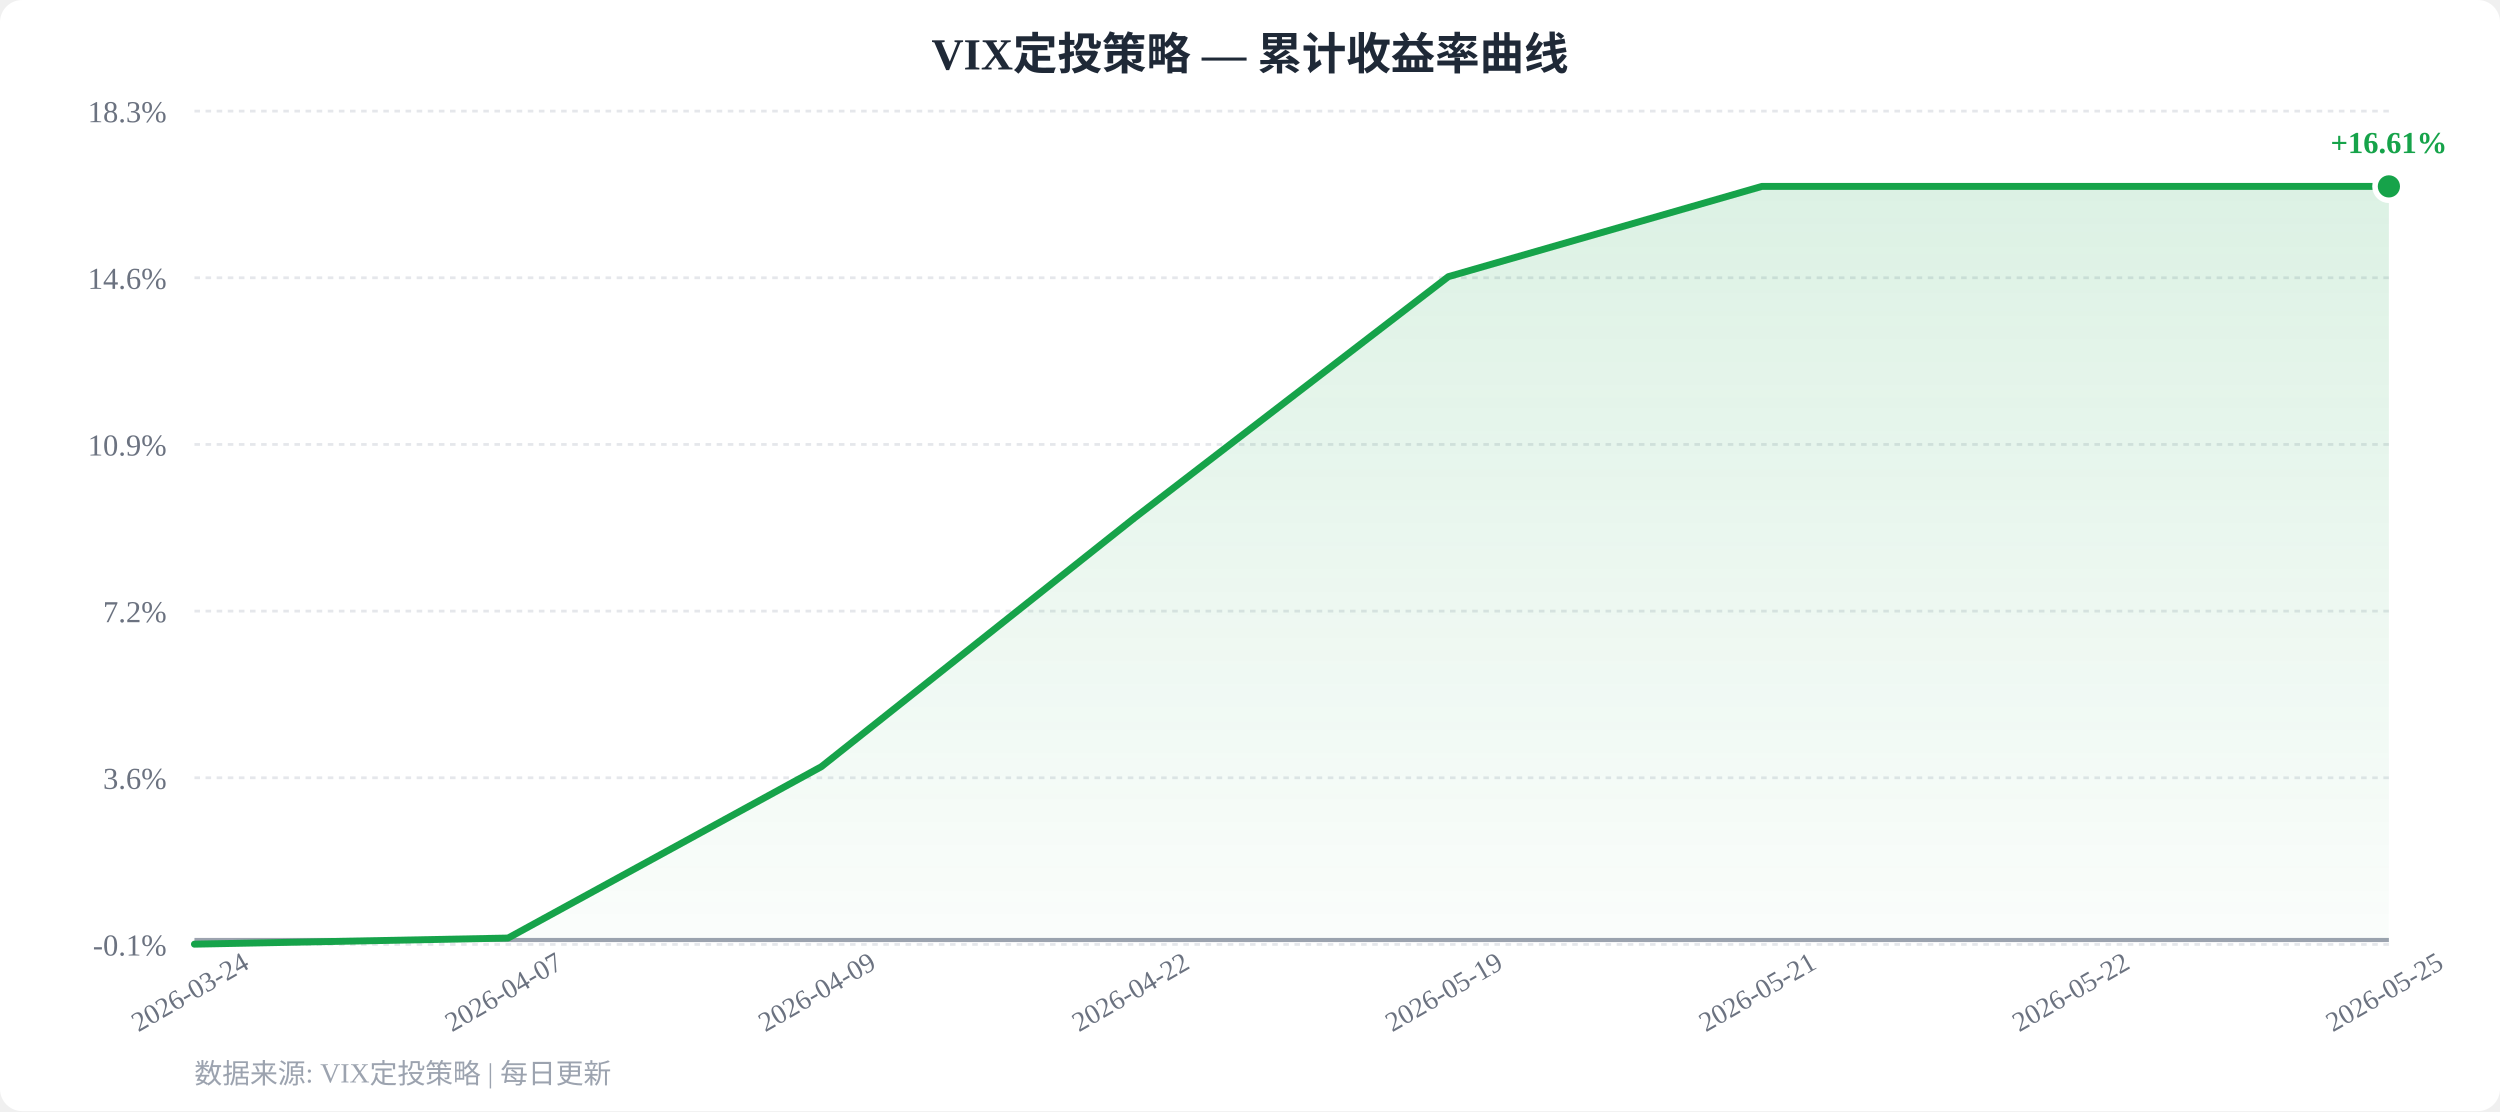
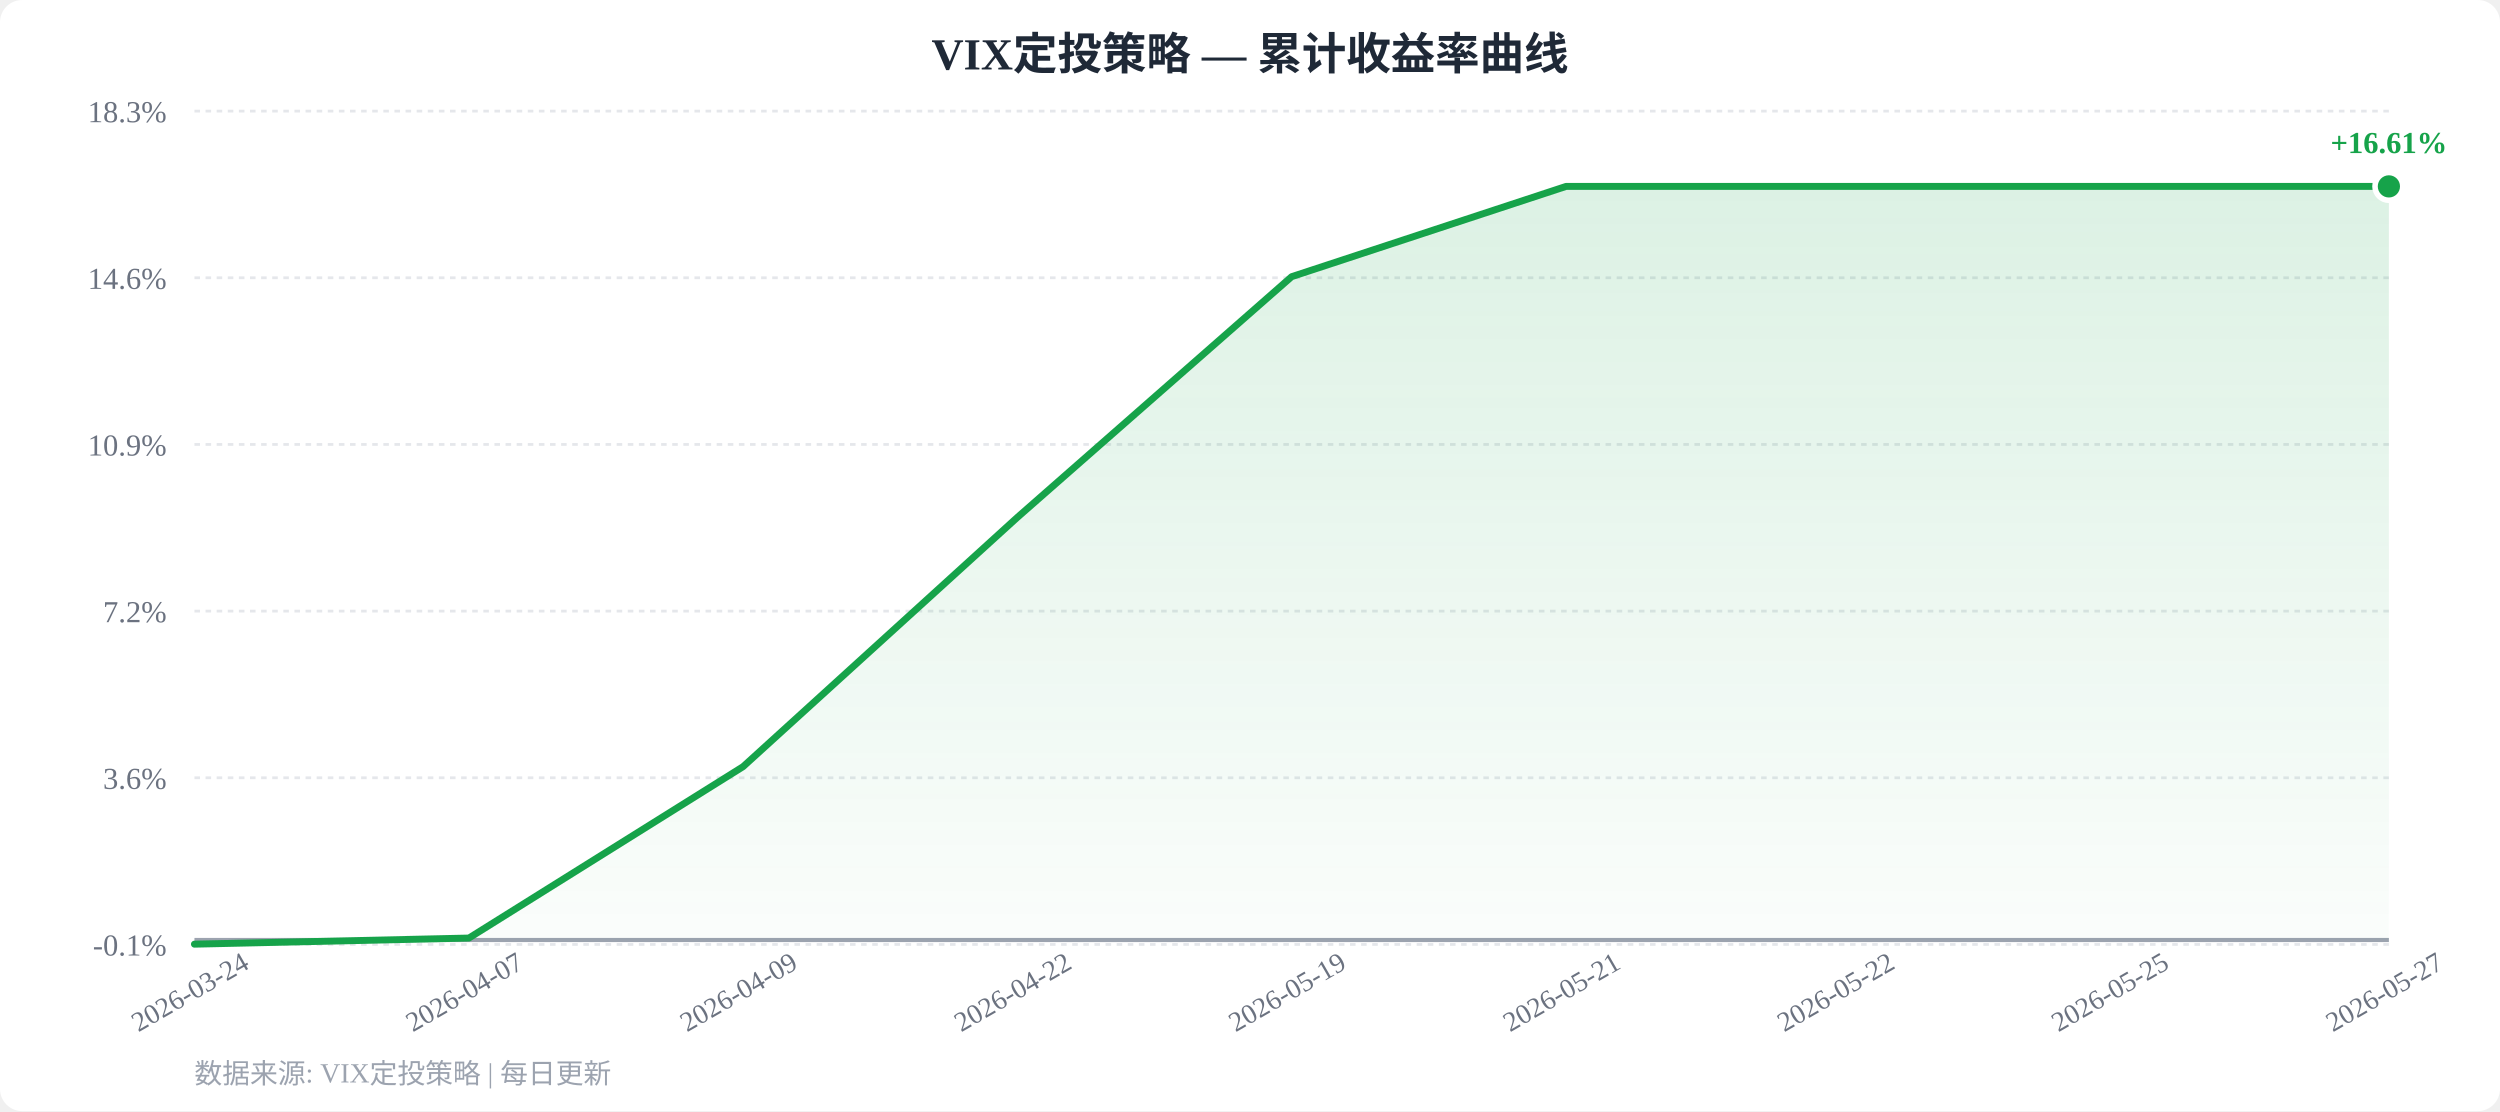
<svg xmlns="http://www.w3.org/2000/svg" viewBox="0 0 900 400" width="100%" height="100%">
  <defs>
    <linearGradient id="areaGradient" x1="0" y1="0" x2="0" y2="1">
      <stop offset="0%" stop-color="#16a34a" stop-opacity="0.15" />
      <stop offset="100%" stop-color="#16a34a" stop-opacity="0.02" />
    </linearGradient>
  </defs>
  <rect width="900" height="400" fill="#ffffff" rx="8" />
  <text x="450.0" y="25" text-anchor="middle" font-size="16" font-weight="bold" fill="#1f2937">VIX定投策略 — 累计收益率曲线</text>
  <line x1="70" y1="340.0" x2="860" y2="340.0" stroke="#e5e7eb" stroke-width="1" stroke-dasharray="2,2" />
  <line x1="70" y1="280.0" x2="860" y2="280.0" stroke="#e5e7eb" stroke-width="1" stroke-dasharray="2,2" />
  <line x1="70" y1="220.0" x2="860" y2="220.0" stroke="#e5e7eb" stroke-width="1" stroke-dasharray="2,2" />
  <line x1="70" y1="160.0" x2="860" y2="160.0" stroke="#e5e7eb" stroke-width="1" stroke-dasharray="2,2" />
  <line x1="70" y1="100.0" x2="860" y2="100.0" stroke="#e5e7eb" stroke-width="1" stroke-dasharray="2,2" />
  <line x1="70" y1="40.0" x2="860" y2="40.0" stroke="#e5e7eb" stroke-width="1" stroke-dasharray="2,2" />
  <line x1="70" y1="338.4" x2="860" y2="338.4" stroke="#9ca3af" stroke-width="1.5" />
-   <path d="M70.0,339.9 L182.9,337.7 L295.7,276.0 L408.6,186.3 L521.4,99.6 L634.3,67.1 L747.1,67.1 L860.0,67.1 L860.0,338.4 L70.0,338.4 Z" fill="url(#areaGradient)" stroke="none" />
-   <path d="M70.0,339.9 L182.9,337.7 L295.7,276.0 L408.6,186.3 L521.4,99.6 L634.3,67.1 L747.1,67.1 L860.0,67.1" fill="none" stroke="#16a34a" stroke-width="2.5" stroke-linejoin="round" stroke-linecap="round" />
+   <path d="M70.0,339.9 L168.8,337.7 L267.5,276.0 L366.2,186.3 L465.0,99.6 L563.8,67.1 L662.5,67.1 L761.2,67.1 L860.0,67.1 L860.0,338.4 L70.0,338.4 Z" fill="url(#areaGradient)" stroke="none" />
+   <path d="M70.0,339.9 L168.8,337.7 L267.5,276.0 L366.2,186.3 L465.0,99.6 L563.8,67.1 L662.5,67.1 L761.2,67.1 L860.0,67.1" fill="none" stroke="#16a34a" stroke-width="2.5" stroke-linejoin="round" stroke-linecap="round" />
  <circle cx="860.0" cy="67.1" r="5" fill="#16a34a" stroke="#ffffff" stroke-width="2" />
  <text x="860.0" y="55.1" text-anchor="middle" font-size="11" font-weight="bold" fill="#16a34a">+16.61%</text>
  <text x="60" y="344.0" text-anchor="end" font-size="11" fill="#6b7280">-0.1%</text>
  <text x="60" y="284.0" text-anchor="end" font-size="11" fill="#6b7280">3.6%</text>
  <text x="60" y="224.0" text-anchor="end" font-size="11" fill="#6b7280">7.2%</text>
  <text x="60" y="164.0" text-anchor="end" font-size="11" fill="#6b7280">10.9%</text>
  <text x="60" y="104.0" text-anchor="end" font-size="11" fill="#6b7280">14.6%</text>
  <text x="60" y="44.0" text-anchor="end" font-size="11" fill="#6b7280">18.3%</text>
  <text x="70.0" y="360" text-anchor="middle" font-size="10" fill="#6b7280" transform="rotate(-30 70.0,360)">2026-03-24</text>
-   <text x="182.9" y="360" text-anchor="middle" font-size="10" fill="#6b7280" transform="rotate(-30 182.9,360)">2026-04-07</text>
-   <text x="295.7" y="360" text-anchor="middle" font-size="10" fill="#6b7280" transform="rotate(-30 295.7,360)">2026-04-09</text>
-   <text x="408.6" y="360" text-anchor="middle" font-size="10" fill="#6b7280" transform="rotate(-30 408.6,360)">2026-04-22</text>
-   <text x="521.4" y="360" text-anchor="middle" font-size="10" fill="#6b7280" transform="rotate(-30 521.4,360)">2026-05-19</text>
-   <text x="634.3" y="360" text-anchor="middle" font-size="10" fill="#6b7280" transform="rotate(-30 634.3,360)">2026-05-21</text>
-   <text x="747.1" y="360" text-anchor="middle" font-size="10" fill="#6b7280" transform="rotate(-30 747.1,360)">2026-05-22</text>
-   <text x="860.0" y="360" text-anchor="middle" font-size="10" fill="#6b7280" transform="rotate(-30 860.0,360)">2026-05-25</text>
+   <text x="168.8" y="360" text-anchor="middle" font-size="10" fill="#6b7280" transform="rotate(-30 168.8,360)">2026-04-07</text>
+   <text x="267.5" y="360" text-anchor="middle" font-size="10" fill="#6b7280" transform="rotate(-30 267.5,360)">2026-04-09</text>
+   <text x="366.2" y="360" text-anchor="middle" font-size="10" fill="#6b7280" transform="rotate(-30 366.2,360)">2026-04-22</text>
+   <text x="465.0" y="360" text-anchor="middle" font-size="10" fill="#6b7280" transform="rotate(-30 465.0,360)">2026-05-19</text>
+   <text x="563.8" y="360" text-anchor="middle" font-size="10" fill="#6b7280" transform="rotate(-30 563.8,360)">2026-05-21</text>
+   <text x="662.5" y="360" text-anchor="middle" font-size="10" fill="#6b7280" transform="rotate(-30 662.5,360)">2026-05-22</text>
+   <text x="761.2" y="360" text-anchor="middle" font-size="10" fill="#6b7280" transform="rotate(-30 761.2,360)">2026-05-25</text>
+   <text x="860.0" y="360" text-anchor="middle" font-size="10" fill="#6b7280" transform="rotate(-30 860.0,360)">2026-05-27</text>
  <text x="70" y="390" font-size="10" fill="#9ca3af">数据来源: VIX定投策略 | 每日更新</text>
</svg>
